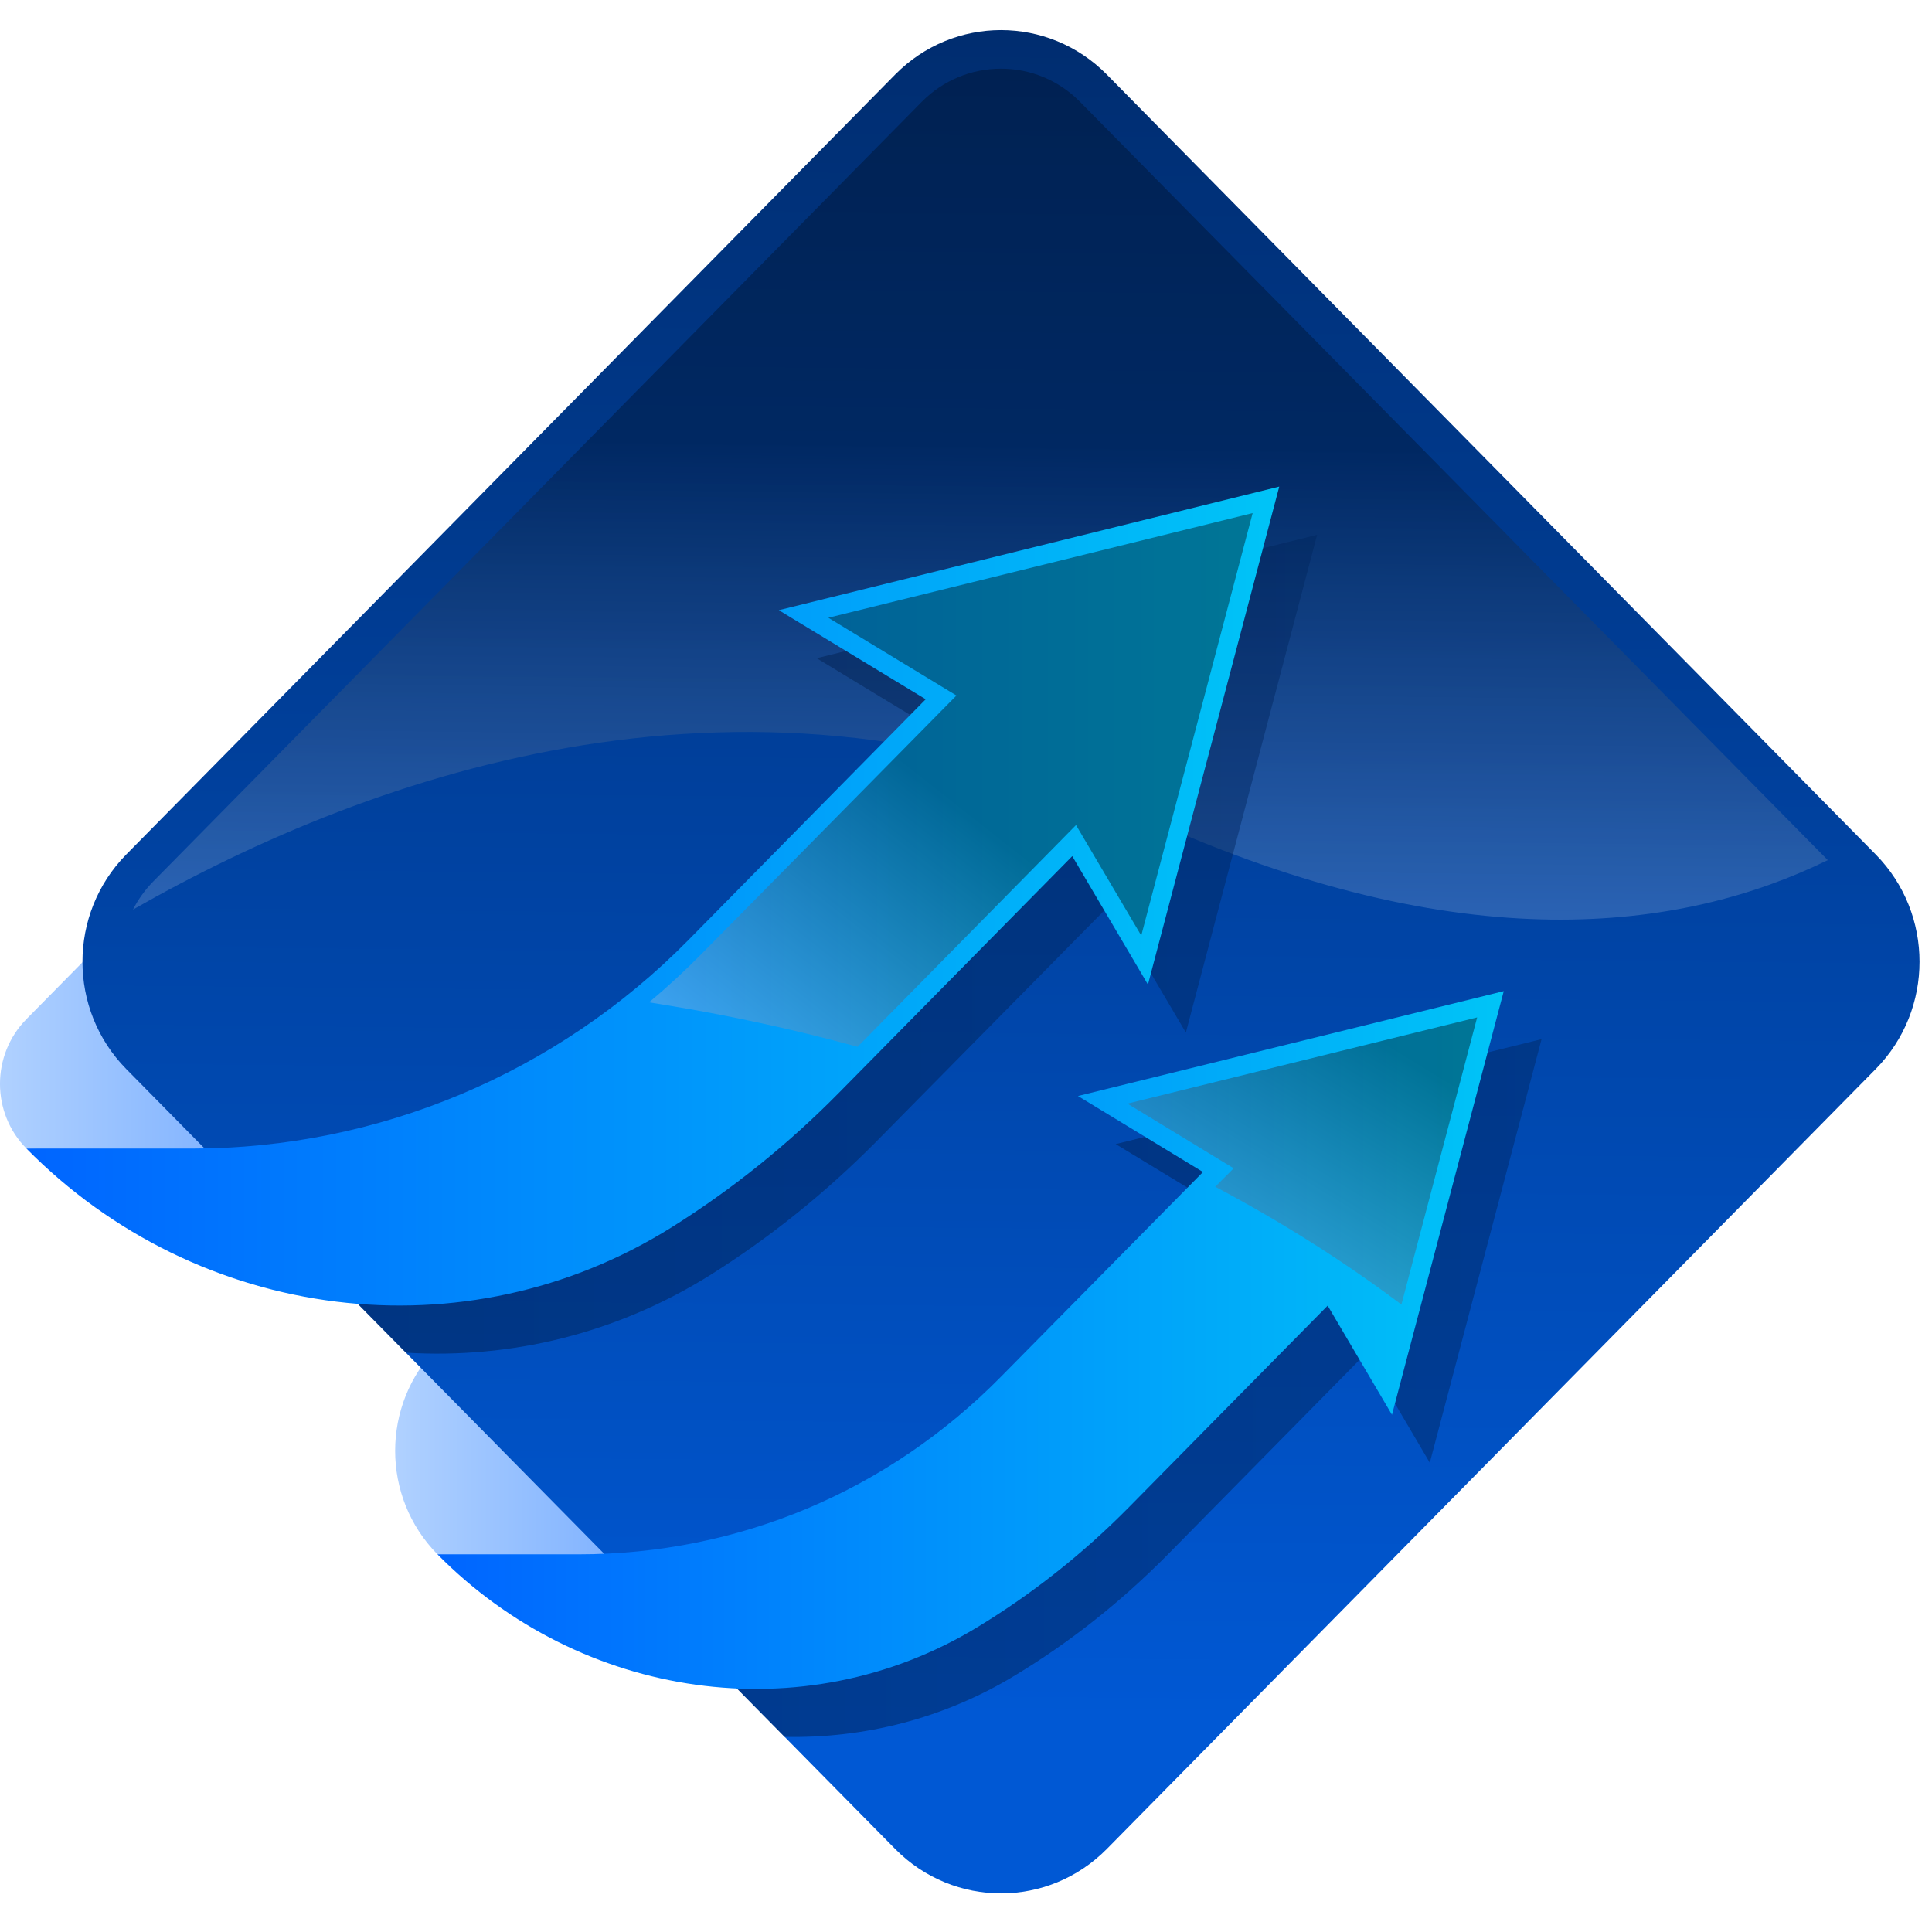
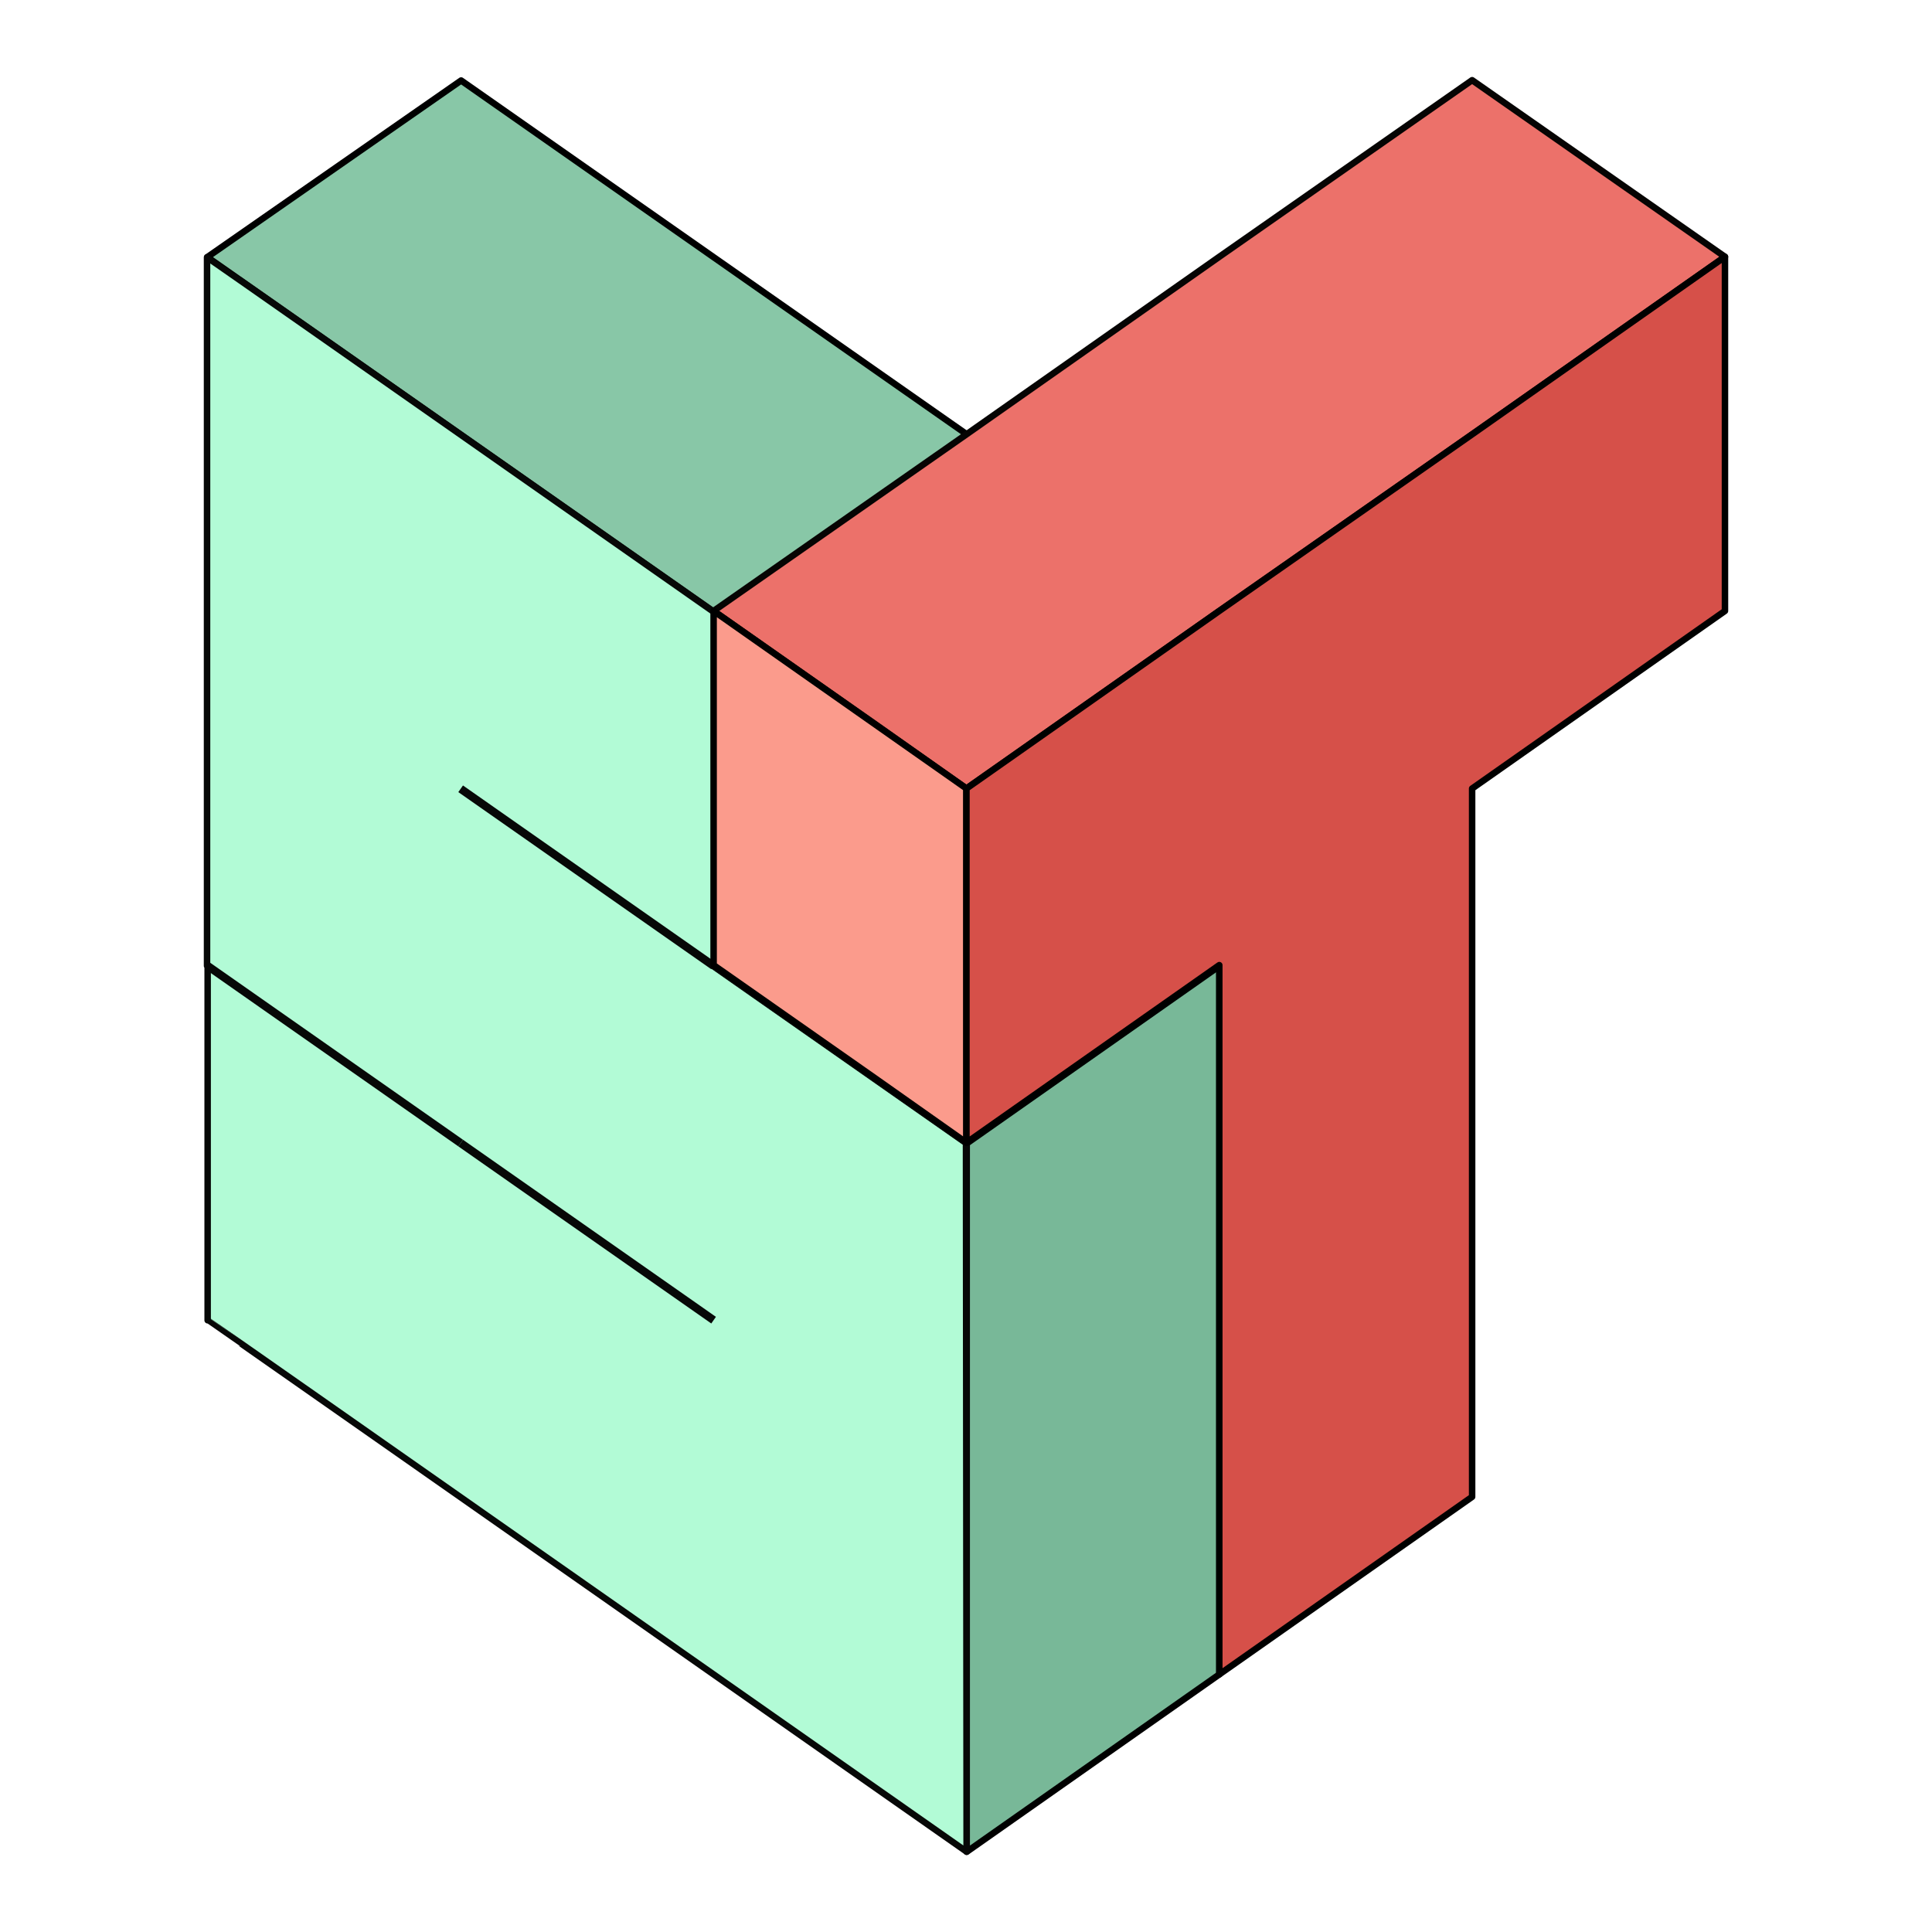
- <svg xmlns="http://www.w3.org/2000/svg" width="35" height="35" viewBox="0 0 35 35" fill="none">
-   <path d="M7.925 28.158C6.903 27.122 6.903 25.443 7.925 24.407L9.749 22.557L15.297 28.349L11.826 29.25L7.925 28.158Z" fill="url(#paint0_linear_3363_47878)" />
-   <path d="M0.479 20.807C-0.16 20.16 -0.16 19.11 0.479 18.462L3.05 15.854L8.357 21.237L0.479 20.807Z" fill="url(#paint1_linear_3363_47878)" />
-   <path d="M33.982 19.365L20.049 33.498C18.99 34.568 17.278 34.568 16.219 33.498L2.286 19.365C1.23 18.291 1.23 16.555 2.286 15.481L16.219 1.348C17.278 0.278 18.99 0.278 20.049 1.348L33.982 15.481C35.038 16.555 35.038 18.291 33.982 19.365Z" fill="url(#paint2_linear_3363_47878)" />
-   <path opacity="0.28" d="M33.112 15.582C30.465 16.879 26.474 17.405 20.798 14.836C13.626 11.593 6.809 13.967 2.409 16.478C2.502 16.297 2.622 16.126 2.773 15.972L16.703 1.84C17.085 1.456 17.594 1.244 18.133 1.244C18.673 1.244 19.182 1.456 19.564 1.843L33.112 15.582Z" fill="url(#paint3_linear_3363_47878)" />
-   <g opacity="0.44">
-     <path d="M27.927 18.825L25.902 26.499L24.74 24.523L21.144 28.173C20.305 29.02 19.381 29.753 18.387 30.352C17.094 31.137 15.647 31.496 14.213 31.465L11.79 29.006C14.447 28.856 16.919 27.741 18.817 25.816L22.481 22.103L20.212 20.726L27.927 18.825Z" fill="url(#paint4_linear_3363_47878)" />
-     <path d="M23.861 9.689L21.483 18.706L20.114 16.384L15.889 20.666C14.964 21.604 13.947 22.42 12.864 23.1C11.165 24.163 9.244 24.621 7.353 24.505L4.558 21.67C7.789 21.569 10.866 20.227 13.159 17.901L17.456 13.539L14.795 11.924L23.861 9.689Z" fill="url(#paint5_linear_3363_47878)" />
+ <svg xmlns="http://www.w3.org/2000/svg" height="100%" stroke-miterlimit="10" style="fill-rule:nonzero;clip-rule:evenodd;stroke-linecap:round;stroke-linejoin:round;" version="1.1" viewBox="0 0 595.35 595.35" width="100%" xml:space="preserve">
+   <defs />
+   <g id="Layer-1">
+     <g opacity="1">
+       <path d="M142.095 24.807L63.885 79.228L297.921 243.083L375.834 188.365L142.095 24.807Z" fill="#88c7a7" fill-rule="nonzero" opacity="1" stroke="#000000" stroke-linecap="butt" stroke-linejoin="round" stroke-width="2" />
+       <path d="M375.834 188.365L297.921 243.083L297.921 352.22L375.834 297.503L375.834 188.365Z" fill="#78b898" fill-rule="nonzero" opacity="1" stroke="#000000" stroke-linecap="butt" stroke-linejoin="round" stroke-width="2" />
+       <path d="M375.801 297.649L297.888 352.366L297.888 570.642L375.801 515.924L375.801 297.649Z" fill="#78b898" fill-rule="nonzero" opacity="1" stroke="#000000" stroke-linecap="butt" stroke-linejoin="round" stroke-width="2" />
+       <path d="M63.799 79.283L63.799 297.627L63.986 297.752L63.986 406.846C64.169 406.846 297.862 570.596 297.862 570.596L297.674 352.221L219.893 297.783L219.893 297.689L297.862 352.221L297.674 243.033C297.674 243.033 63.982 79.283 63.799 79.283Z" fill="#b2fbd6" fill-rule="nonzero" opacity="1" stroke="#070807" stroke-linecap="butt" stroke-linejoin="round" stroke-width="2" />
+       <path d="M219.899 297.649L297.85 352.231" fill="#a4edc8" fill-rule="nonzero" opacity="1" stroke="#070807" stroke-linecap="butt" stroke-linejoin="round" stroke-width="2" />
+       <path d="M141.948 243.066L219.899 297.649" fill="none" opacity="1" stroke="#070807" stroke-linecap="butt" stroke-linejoin="round" stroke-width="2.5" />
+       <path d="M141.948 352.231L219.899 406.813" fill="none" opacity="1" stroke="#070807" stroke-linecap="butt" stroke-linejoin="round" stroke-width="2.5" />
+       <path d="M63.996 297.649L141.948 352.231" fill="none" opacity="1" stroke="#070807" stroke-linecap="butt" stroke-linejoin="round" stroke-width="2.5" />
+       <g opacity="1">
+         <path d="M453.638 24.709L375.725 79.129L297.812 133.846L219.899 188.266L269.561 223.06L297.812 242.984L375.725 188.266L453.638 133.846L531.551 79.129L453.638 24.709Z" fill="#ec716a" fill-rule="nonzero" opacity="1" stroke="#060403" stroke-linecap="butt" stroke-linejoin="round" stroke-width="2" />
+         <path d="M219.899 188.266L219.899 264.99L219.899 297.404L269.561 332.197L297.812 352.122L297.812 242.984L219.899 188.266Z" fill="#fb9b8c" fill-rule="nonzero" opacity="1" stroke="#000000" stroke-linecap="butt" stroke-linejoin="round" stroke-width="2" />
+         <path d="M531.551 79.129L453.638 133.846L375.725 188.266L297.812 242.984L297.812 319.41L297.812 352.122L375.725 297.404L375.725 406.542L375.725 515.977L453.638 461.259L453.638 352.122L453.638 242.984L531.551 188.266L531.551 79.129Z" fill="#d65049" fill-rule="nonzero" opacity="1" stroke="#000000" stroke-linecap="butt" stroke-linejoin="round" stroke-width="2" />
+       </g>
+     </g>
  </g>
-   <path d="M27.242 17.955L25.217 25.63L24.052 23.653L20.456 27.3C19.618 28.15 18.693 28.88 17.701 29.481C14.556 31.388 10.516 30.786 7.925 28.158H10.479C13.371 28.158 16.087 27.017 18.132 24.942L21.793 21.232L19.528 19.855L27.242 17.955Z" fill="url(#paint6_linear_3363_47878)" />
-   <path d="M23.175 8.815L20.796 17.836L19.425 15.51L15.199 19.796C14.275 20.734 13.26 21.548 12.175 22.229C8.437 24.576 3.587 23.96 0.479 20.807H3.48C6.852 20.807 10.086 19.448 12.471 17.03L16.77 12.668L14.109 11.054L23.175 8.815Z" fill="url(#paint7_linear_3363_47878)" />
-   <g opacity="0.5">
-     <path opacity="0.78" d="M26.76 18.431L25.388 23.633C24.367 22.866 23.239 22.148 22.015 21.499L22.349 21.165L20.424 19.993L26.76 18.431Z" fill="url(#paint8_linear_3363_47878)" />
-     <path opacity="0.78" d="M22.693 9.295L20.675 16.949L19.493 14.947L15.536 18.964C14.594 18.706 13.625 18.486 12.631 18.305C12.339 18.253 12.046 18.204 11.758 18.158C12.088 17.883 12.408 17.587 12.714 17.276L17.327 12.6L15.006 11.191L22.693 9.295Z" fill="url(#paint9_linear_3363_47878)" />
-   </g>
-   <defs>
-     <linearGradient id="paint0_linear_3363_47878" x1="7.159" y1="25.903" x2="15.297" y2="25.903" gradientUnits="userSpaceOnUse">
-       <stop stop-color="#B0D1FF" />
-       <stop offset="1" stop-color="#4F93FF" />
-     </linearGradient>
-     <linearGradient id="paint1_linear_3363_47878" x1="-0" y1="18.545" x2="8.357" y2="18.545" gradientUnits="userSpaceOnUse">
-       <stop stop-color="#B0D1FF" />
-       <stop offset="1" stop-color="#4F93FF" />
-     </linearGradient>
-     <linearGradient id="paint2_linear_3363_47878" x1="18.006" y1="31.096" x2="18.36" y2="-5.689" gradientUnits="userSpaceOnUse">
-       <stop stop-color="#0058D4" />
-       <stop offset="1" stop-color="#00245B" />
-     </linearGradient>
-     <linearGradient id="paint3_linear_3363_47878" x1="17.854" y1="8.043" x2="17.736" y2="17.864" gradientUnits="userSpaceOnUse">
-       <stop />
-       <stop offset="1" stop-color="#B0D1FF" />
-     </linearGradient>
-     <linearGradient id="paint4_linear_3363_47878" x1="11.79" y1="25.146" x2="27.927" y2="25.146" gradientUnits="userSpaceOnUse">
-       <stop stop-color="#001334" />
-       <stop offset="1" stop-color="#00245B" />
-     </linearGradient>
-     <linearGradient id="paint5_linear_3363_47878" x1="4.558" y1="17.106" x2="23.861" y2="17.106" gradientUnits="userSpaceOnUse">
-       <stop stop-color="#001334" />
-       <stop offset="1" stop-color="#00245B" />
-     </linearGradient>
-     <linearGradient id="paint6_linear_3363_47878" x1="7.925" y1="24.275" x2="27.242" y2="24.275" gradientUnits="userSpaceOnUse">
-       <stop stop-color="#0065FF" />
-       <stop offset="1" stop-color="#00C4F7" />
-     </linearGradient>
-     <linearGradient id="paint7_linear_3363_47878" x1="0.479" y1="16.233" x2="23.175" y2="16.233" gradientUnits="userSpaceOnUse">
-       <stop stop-color="#0065FF" />
-       <stop offset="1" stop-color="#00C4F7" />
-     </linearGradient>
-     <linearGradient id="paint8_linear_3363_47878" x1="24.758" y1="18.693" x2="20.955" y2="24.921" gradientUnits="userSpaceOnUse">
-       <stop />
-       <stop offset="1" stop-color="#B0D1FF" />
-     </linearGradient>
-     <linearGradient id="paint9_linear_3363_47878" x1="17.413" y1="14.629" x2="12.923" y2="20.32" gradientUnits="userSpaceOnUse">
-       <stop />
-       <stop offset="1" stop-color="#B0D1FF" />
-     </linearGradient>
-   </defs>
</svg>
